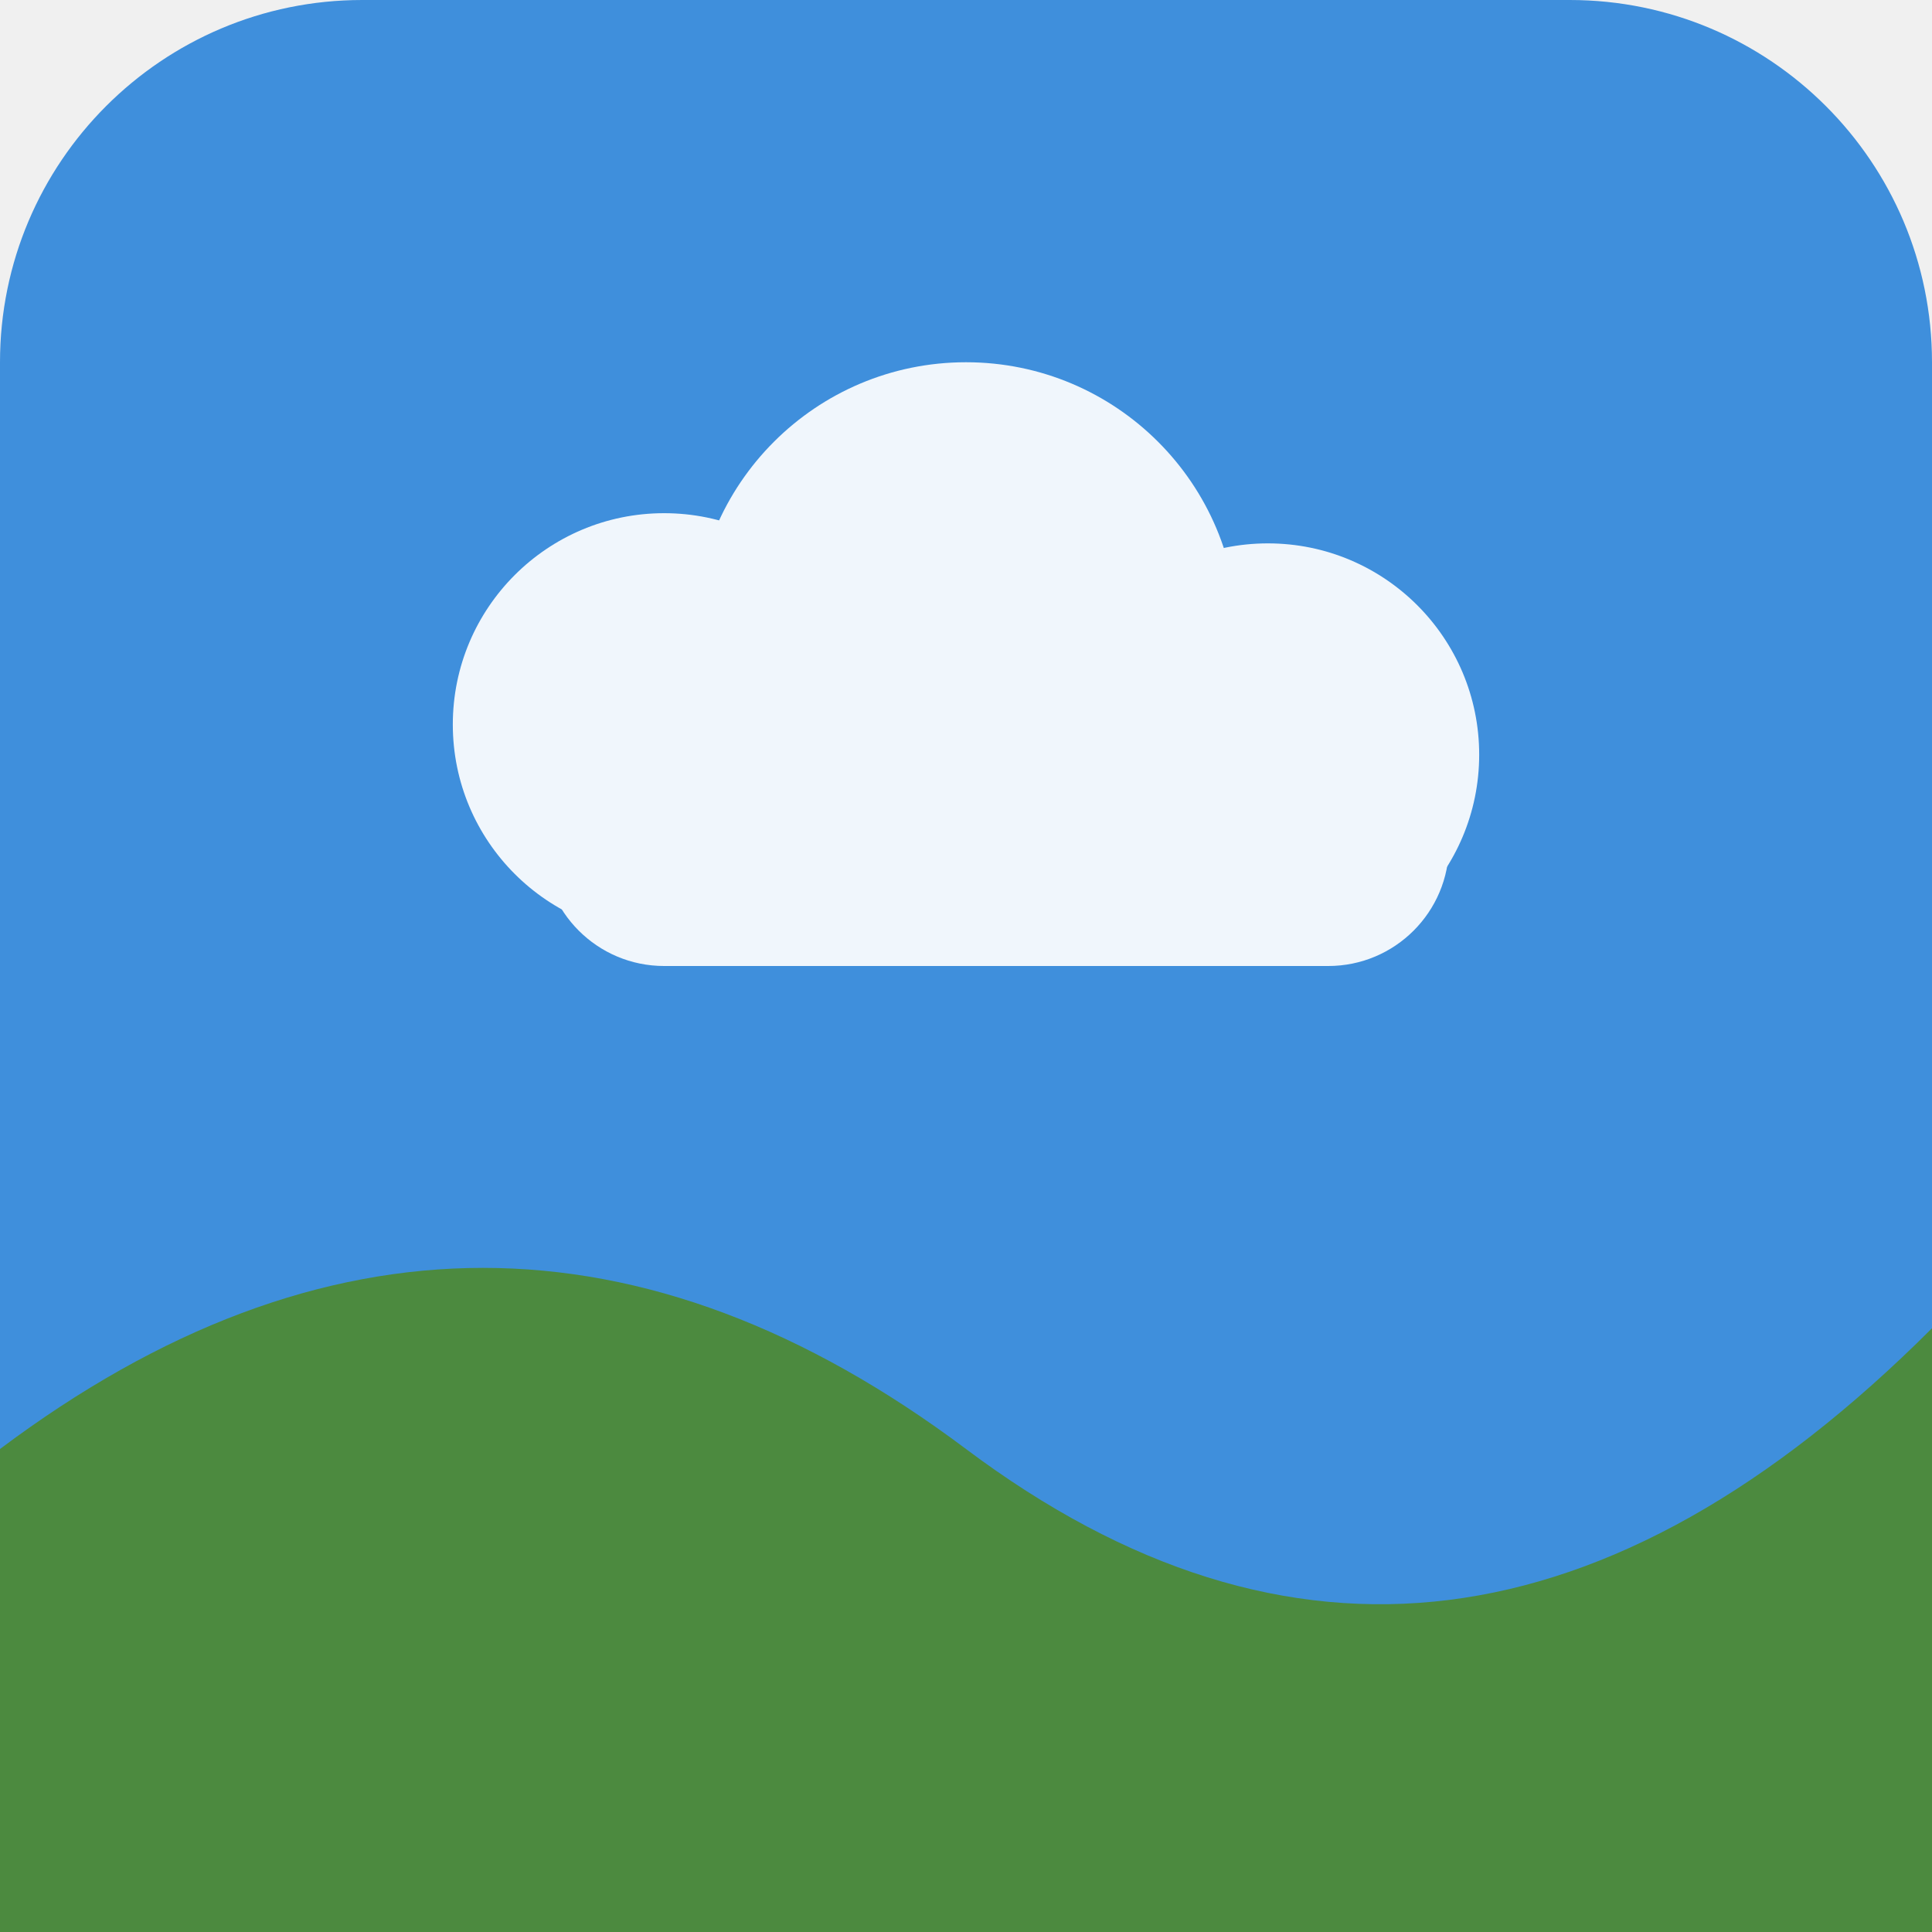
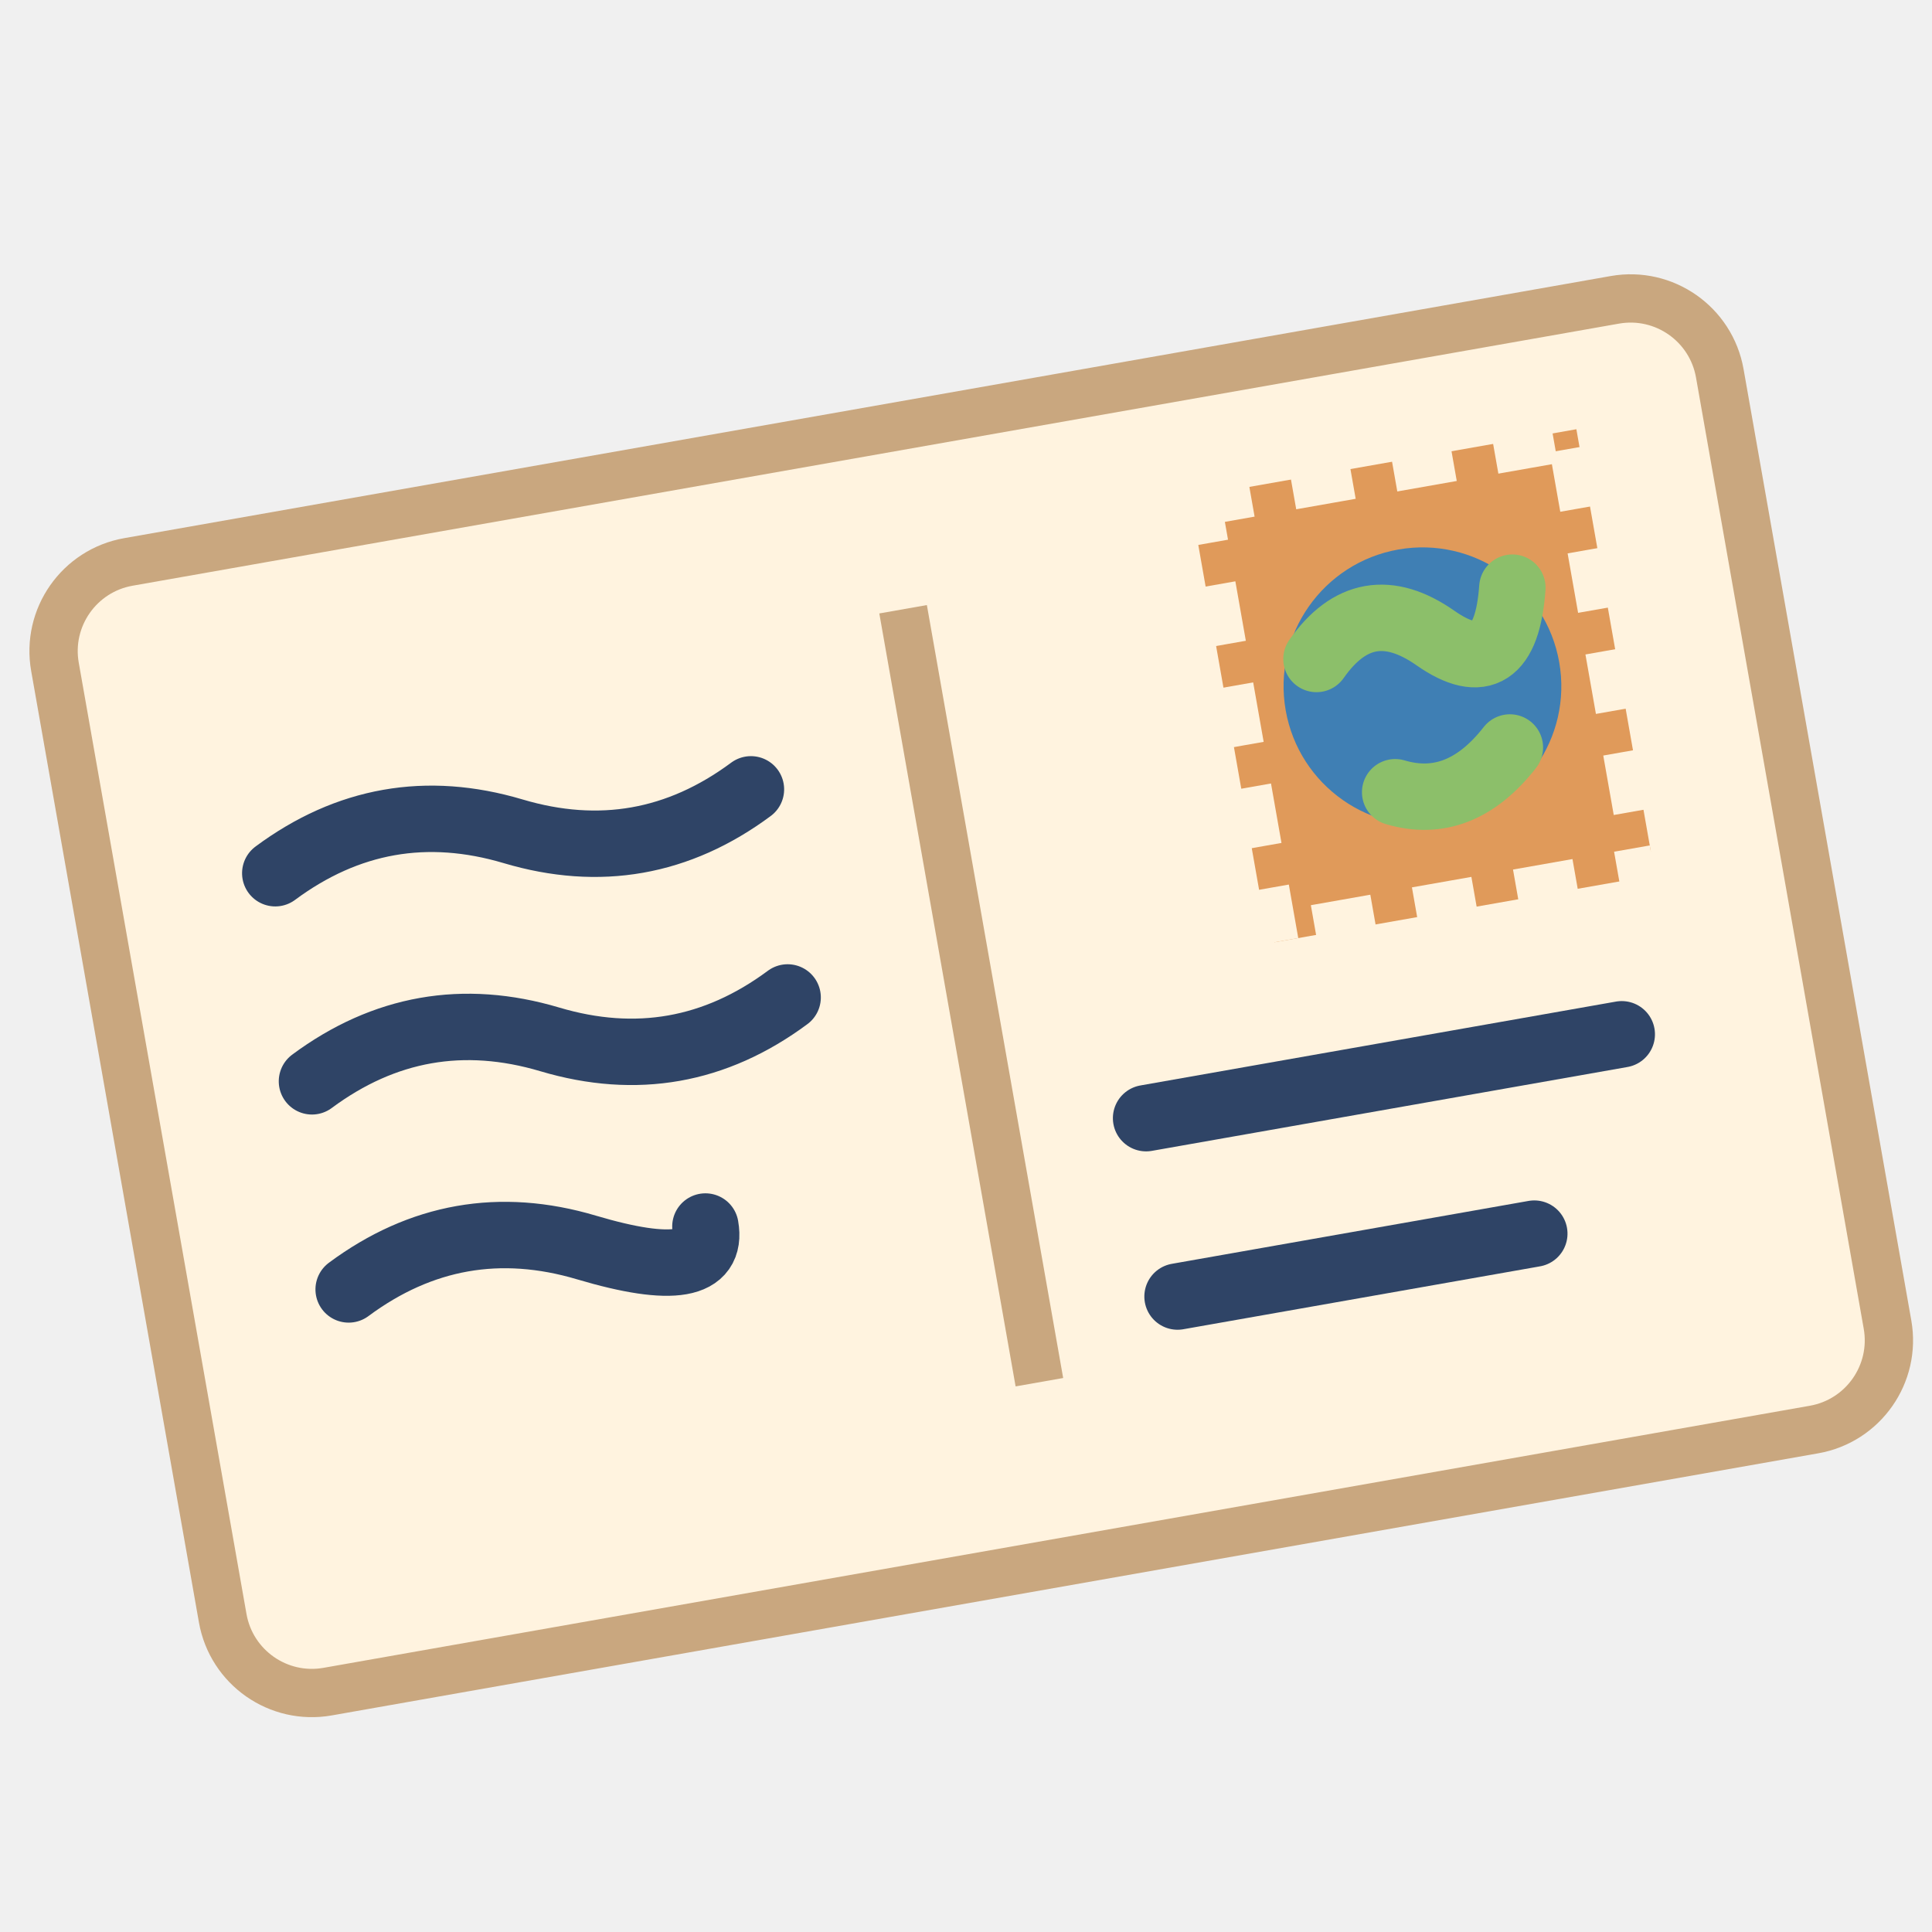
<svg xmlns="http://www.w3.org/2000/svg" viewBox="0 0 32 32">
-   <rect width="32" height="32" rx="6" fill="#3f8fdc" />
-   <g fill="#fff" opacity="0.92">
-     <circle cx="11" cy="12" r="3.5" />
-     <circle cx="16" cy="10.5" r="4.5" />
-     <circle cx="21" cy="12.5" r="3.5" />
-     <rect x="9" y="12" width="15" height="4" rx="2" />
+   <g transform="rotate(-10 16 16)">
+     <rect x="2" y="7" width="28" height="19" rx="1.5" fill="#fff3df" stroke="#c9a77f" stroke-width=".8" />
+     <path d="M16 10v13" stroke="#c9a77f" stroke-width=".8" />
+     <path d="M5 12.5q2-1 4 0t4 0M5 16q2-1 4 0t4 0M5 19.5q2-1 4 0t2 0" fill="none" stroke="#2f4466" stroke-width="1.1" stroke-linecap="round" />
+     <path d="M18.5 19h8M18.5 22h6" stroke="#2f4466" stroke-width="1.1" stroke-linecap="round" />
+     <rect x="21" y="9" width="6.5" height="7.5" fill="#e09a5a" stroke="#fff3df" stroke-width="1" stroke-dasharray="1 .7" />
+     <circle cx="24.25" cy="12.75" r="2.3" fill="#3f7fb4" />
+     <path d="M22.6 12q1-1 2 0t1.4-.6M23.5 14.4q1 .5 2-.4" fill="none" stroke="#8cbf6a" stroke-width="1.1" stroke-linecap="round" />
  </g>
-   <path d="M0 32V24Q8 18 16 24T32 22V32Z" fill="#4c8a3f" />
</svg>
